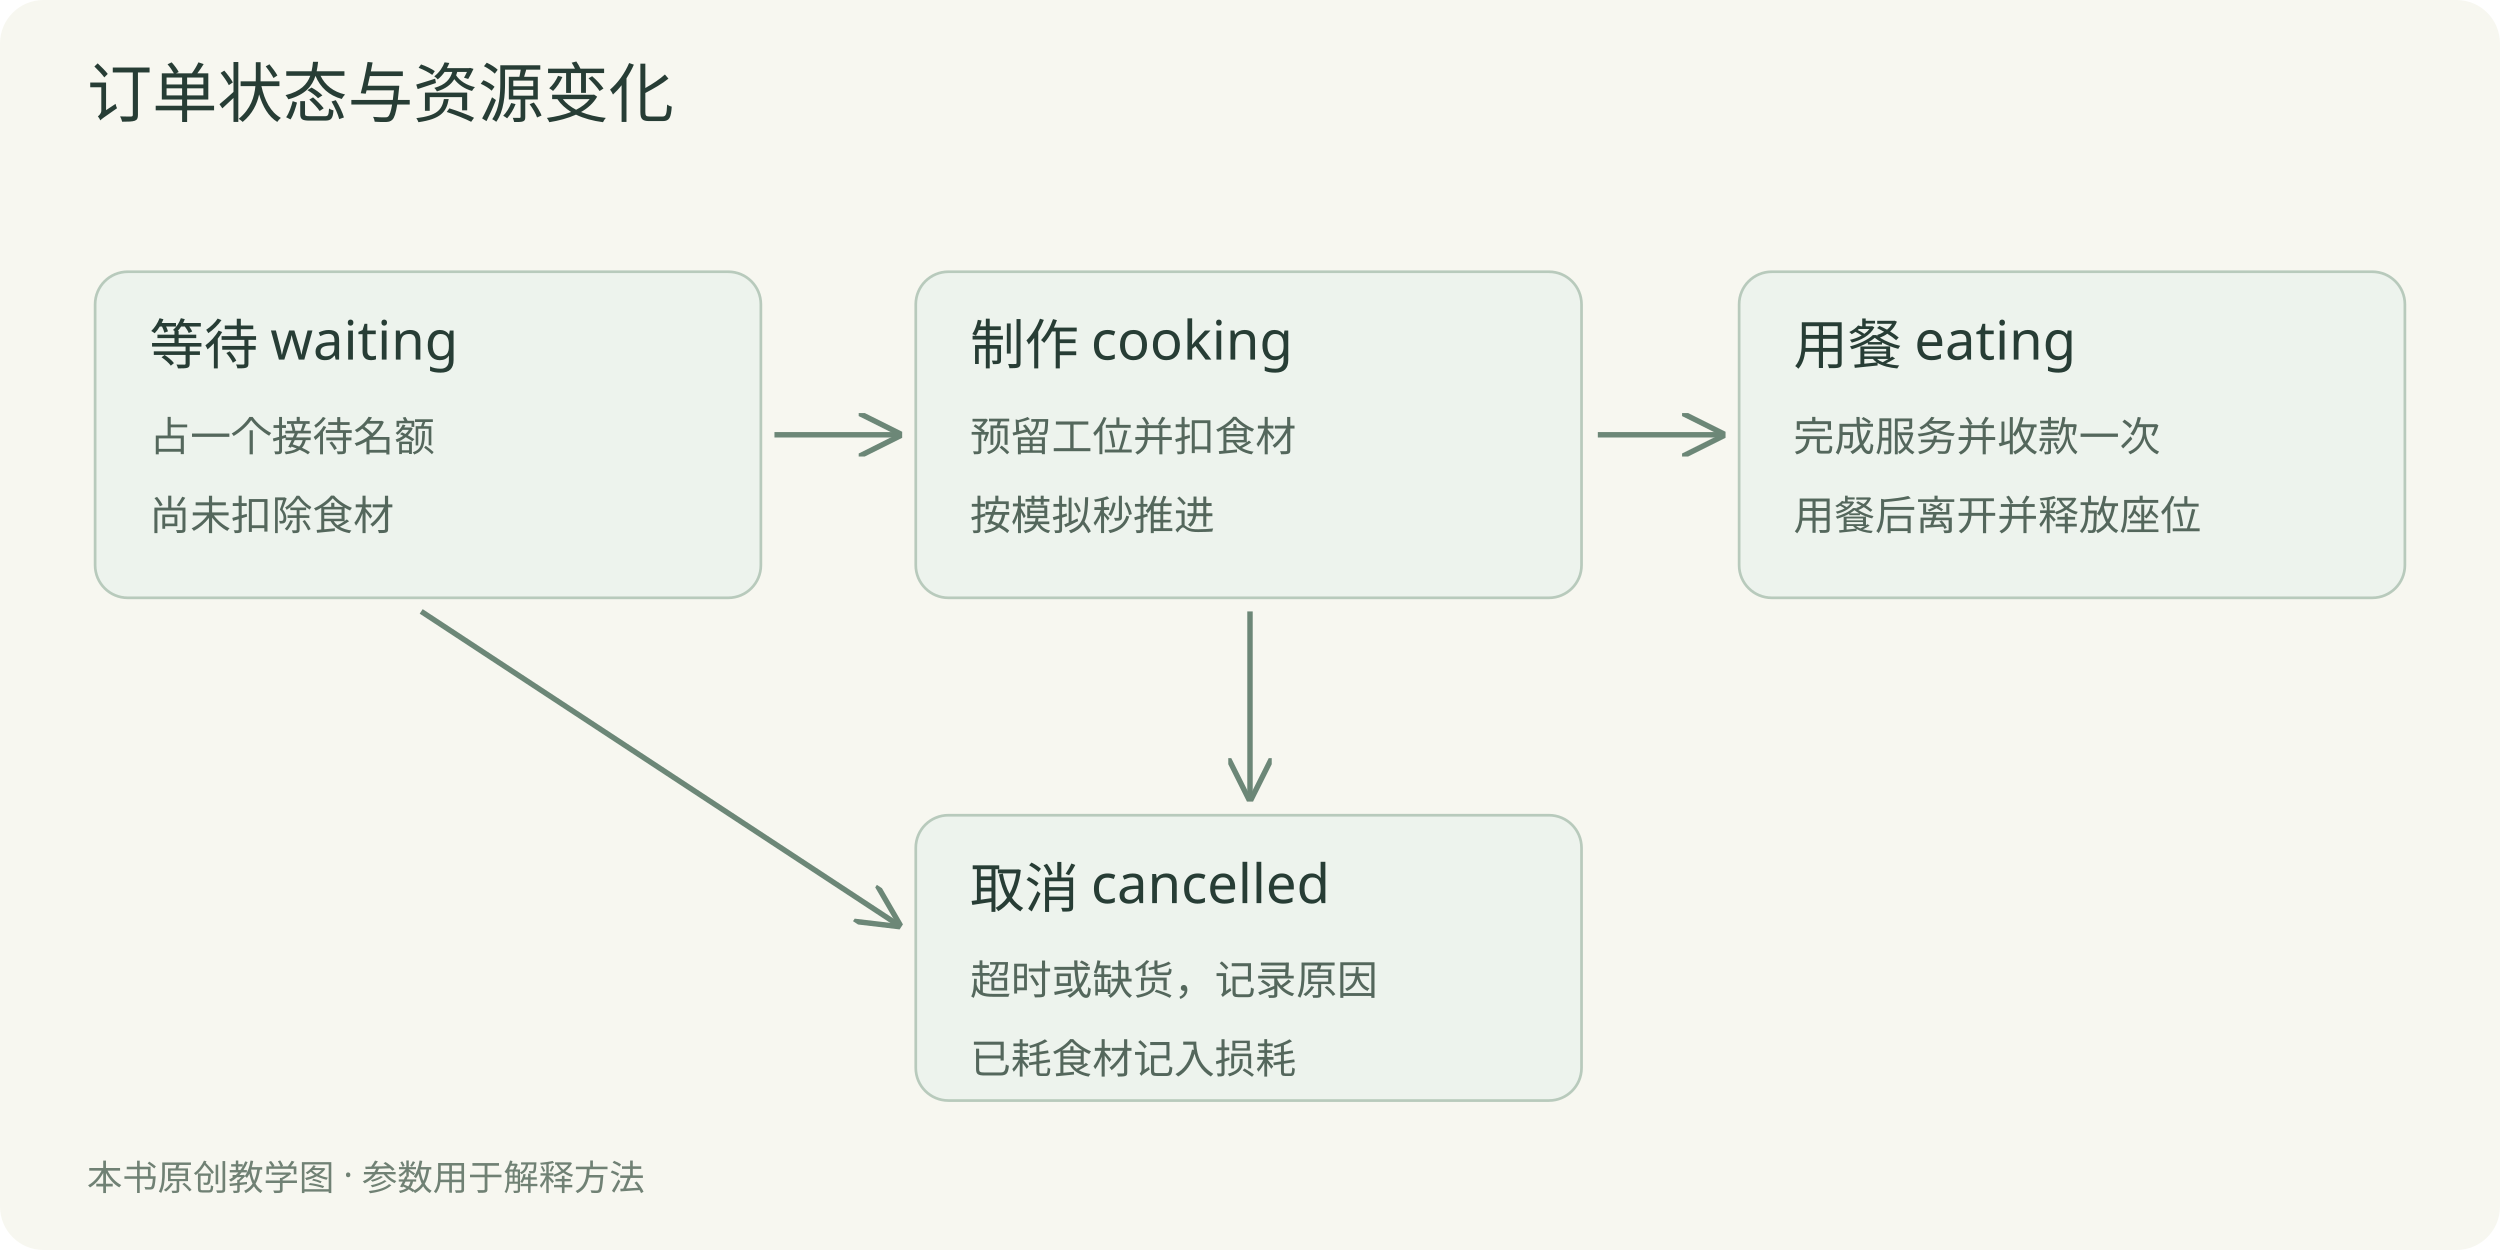
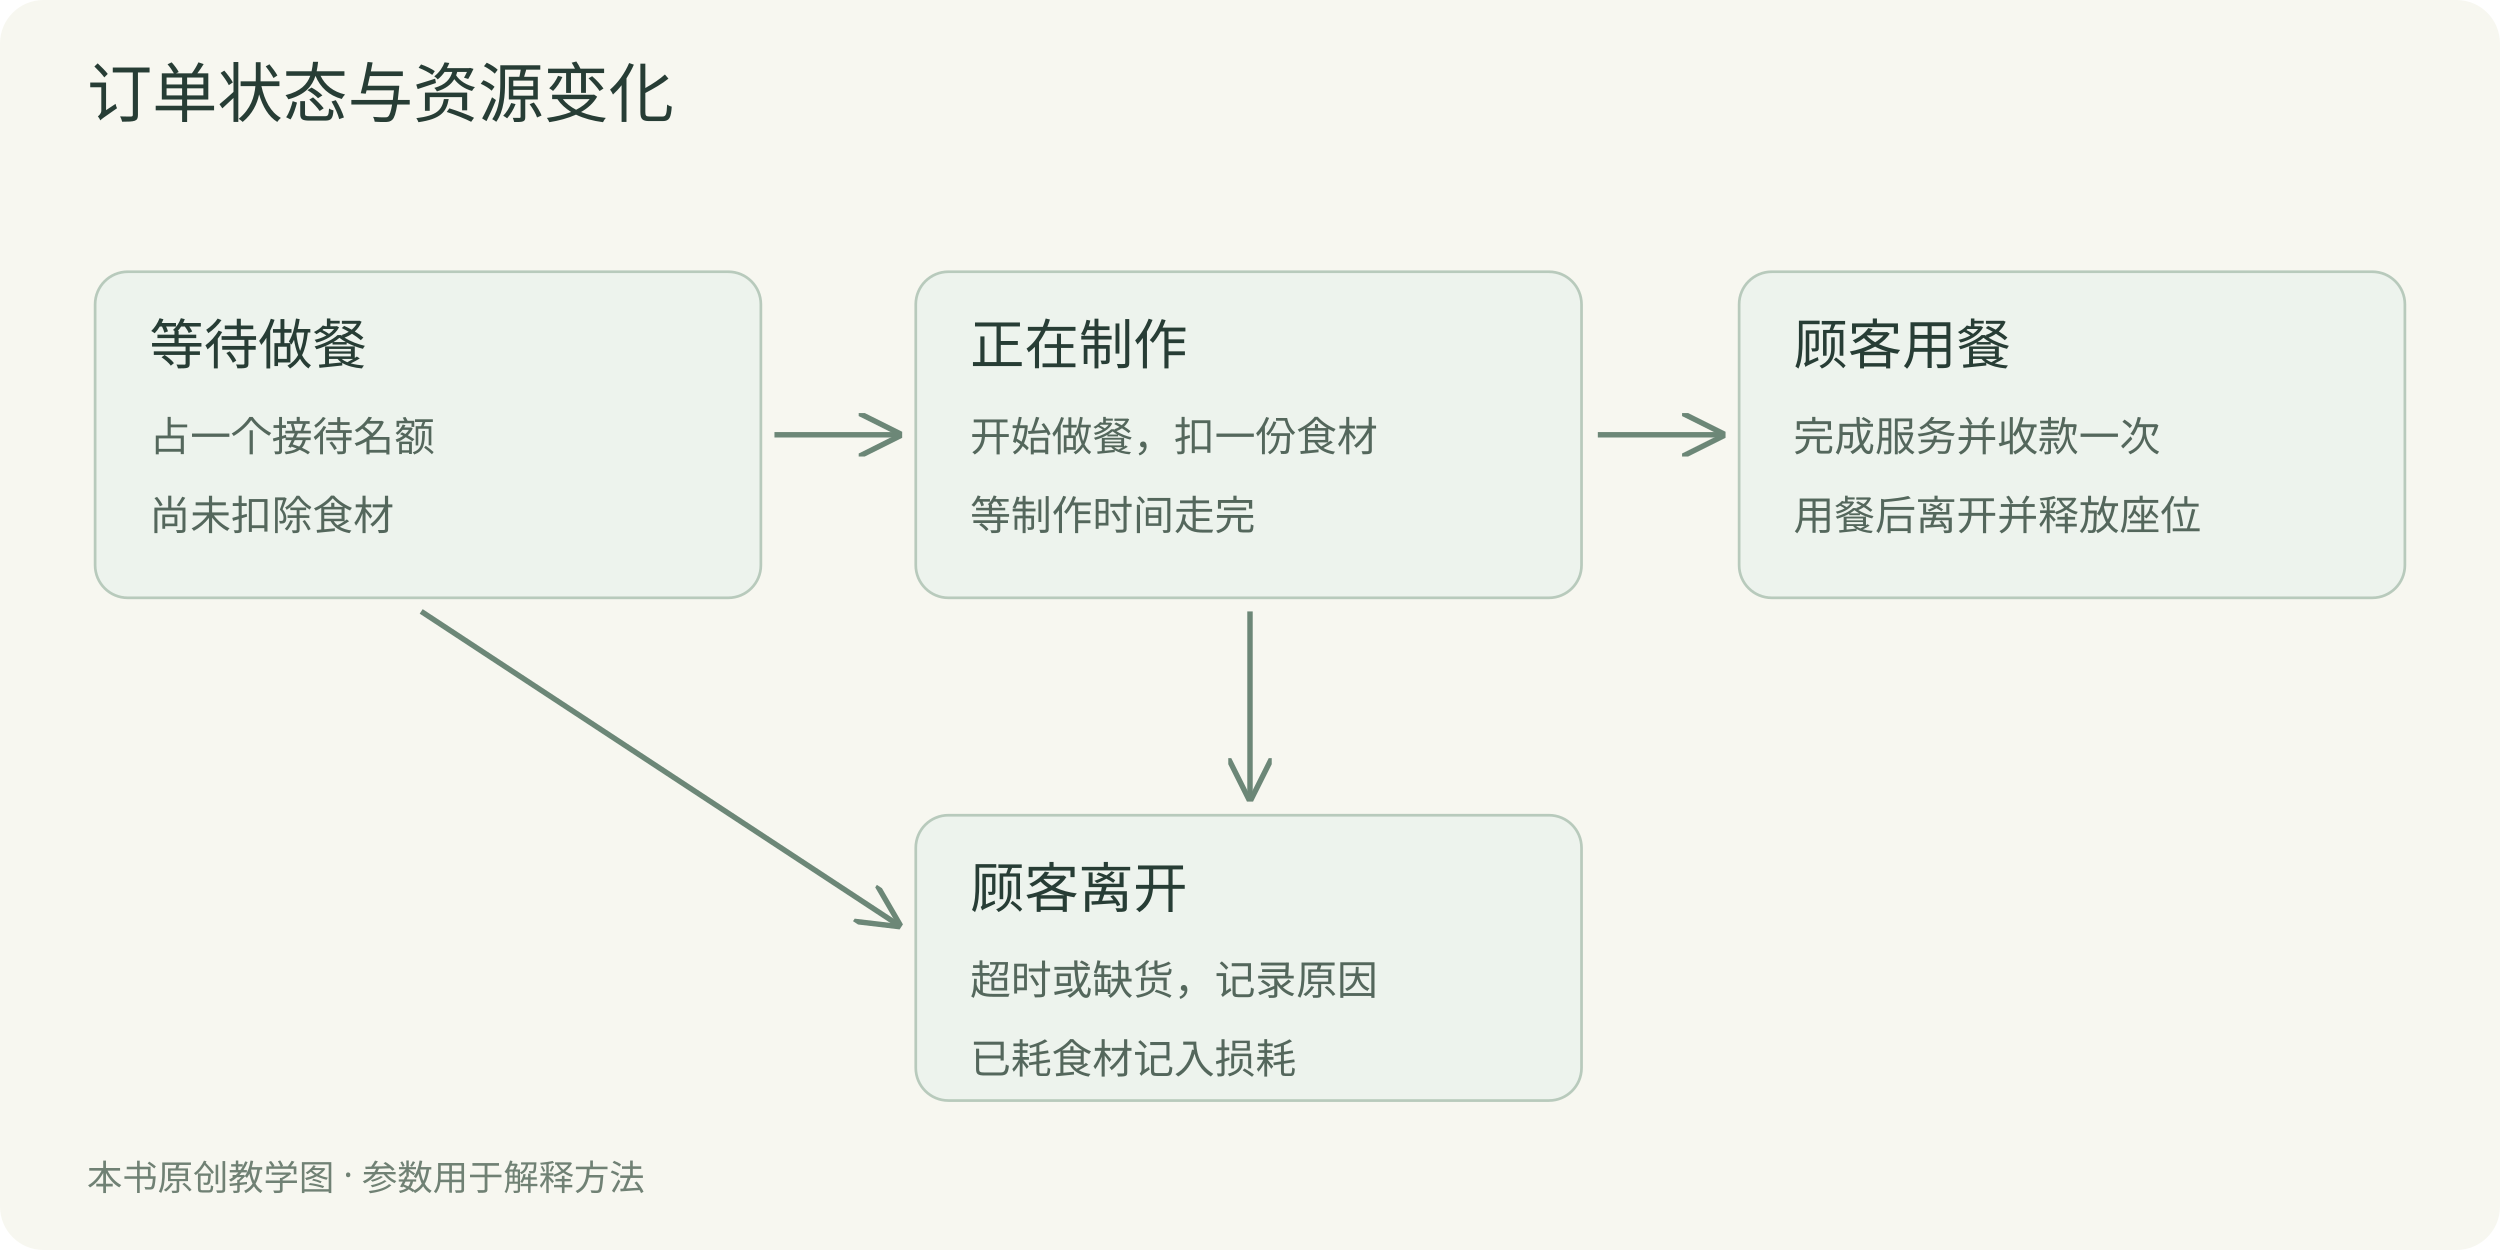
<svg xmlns="http://www.w3.org/2000/svg" viewBox="0 0 920 460" role="img" aria-labelledby="title desc">
  <defs>
    <marker id="a" markerWidth="8" markerHeight="8" refX="7" refY="4" orient="auto">
      <path d="M0 0L8 4L0 8" fill="none" stroke="#6c8777" />
    </marker>
  </defs>
  <rect width="920" height="460" rx="16" fill="#f7f7f0" />
  <g font-family="system-ui, sans-serif">
    <text x="32" y="43" fill="#273d35" font-size="24">订单状态与资源变化</text>
    <rect x="35" y="100" width="245" height="120" rx="12" fill="#edf3ed" stroke="#b8cabc" />
-     <text x="55" y="134" fill="#273d35" font-size="20">等待 waiting</text>
+     <text x="55" y="134" fill="#273d35" font-size="20">等待做餐</text>
    <text x="55" y="166" fill="#54675c" font-size="15">占一个接待名额</text>
    <text x="55" y="195" fill="#54675c" font-size="15">尚未扣除食材</text>
    <rect x="337" y="100" width="245" height="120" rx="12" fill="#edf3ed" stroke="#b8cabc" />
-     <text x="357" y="134" fill="#273d35" font-size="20">制作 cooking</text>
-     <text x="357" y="166" fill="#54675c" font-size="15">预留工位并扣食材</text>
-     <text x="357" y="195" fill="#54675c" font-size="15">按模拟秒推进</text>
+     <text x="357" y="134" fill="#273d35" font-size="20">正在制作</text>
+     <text x="357" y="166" fill="#54675c" font-size="15">开始做餐，扣一份食材</text>
+     <text x="357" y="195" fill="#54675c" font-size="15">等制作时间走完</text>
    <rect x="640" y="100" width="245" height="120" rx="12" fill="#edf3ed" stroke="#b8cabc" />
-     <text x="660" y="134" fill="#273d35" font-size="20">用餐 eating</text>
+     <text x="660" y="134" fill="#273d35" font-size="20">顾客用餐</text>
    <text x="660" y="166" fill="#54675c" font-size="15">完成服务并收款一次</text>
    <text x="660" y="195" fill="#54675c" font-size="15">用餐后离开并释放座位</text>
    <rect x="337" y="300" width="245" height="105" rx="12" fill="#edf3ed" stroke="#b8cabc" />
-     <text x="357" y="334" fill="#273d35" font-size="20">取消 cancelled</text>
+     <text x="357" y="334" fill="#273d35" font-size="20">顾客离开</text>
    <text x="357" y="366" fill="#54675c" font-size="15">超时或缺货，记录原因</text>
    <text x="357" y="395" fill="#54675c" font-size="15">已耗食材记入损耗</text>
    <path d="M285 160 L330 160" fill="none" stroke="#6c8777" stroke-width="2" marker-end="url(#a)" />
    <path d="M588 160 L633 160" fill="none" stroke="#6c8777" stroke-width="2" marker-end="url(#a)" />
    <path d="M155 225 L330 340" fill="none" stroke="#6c8777" stroke-width="2" marker-end="url(#a)" />
    <path d="M460 225 L460 293" fill="none" stroke="#6c8777" stroke-width="2" marker-end="url(#a)" />
    <text x="32" y="438" fill="#708174" font-size="13">本书原创教学图 · 参数用于解释方法</text>
  </g>
</svg>
